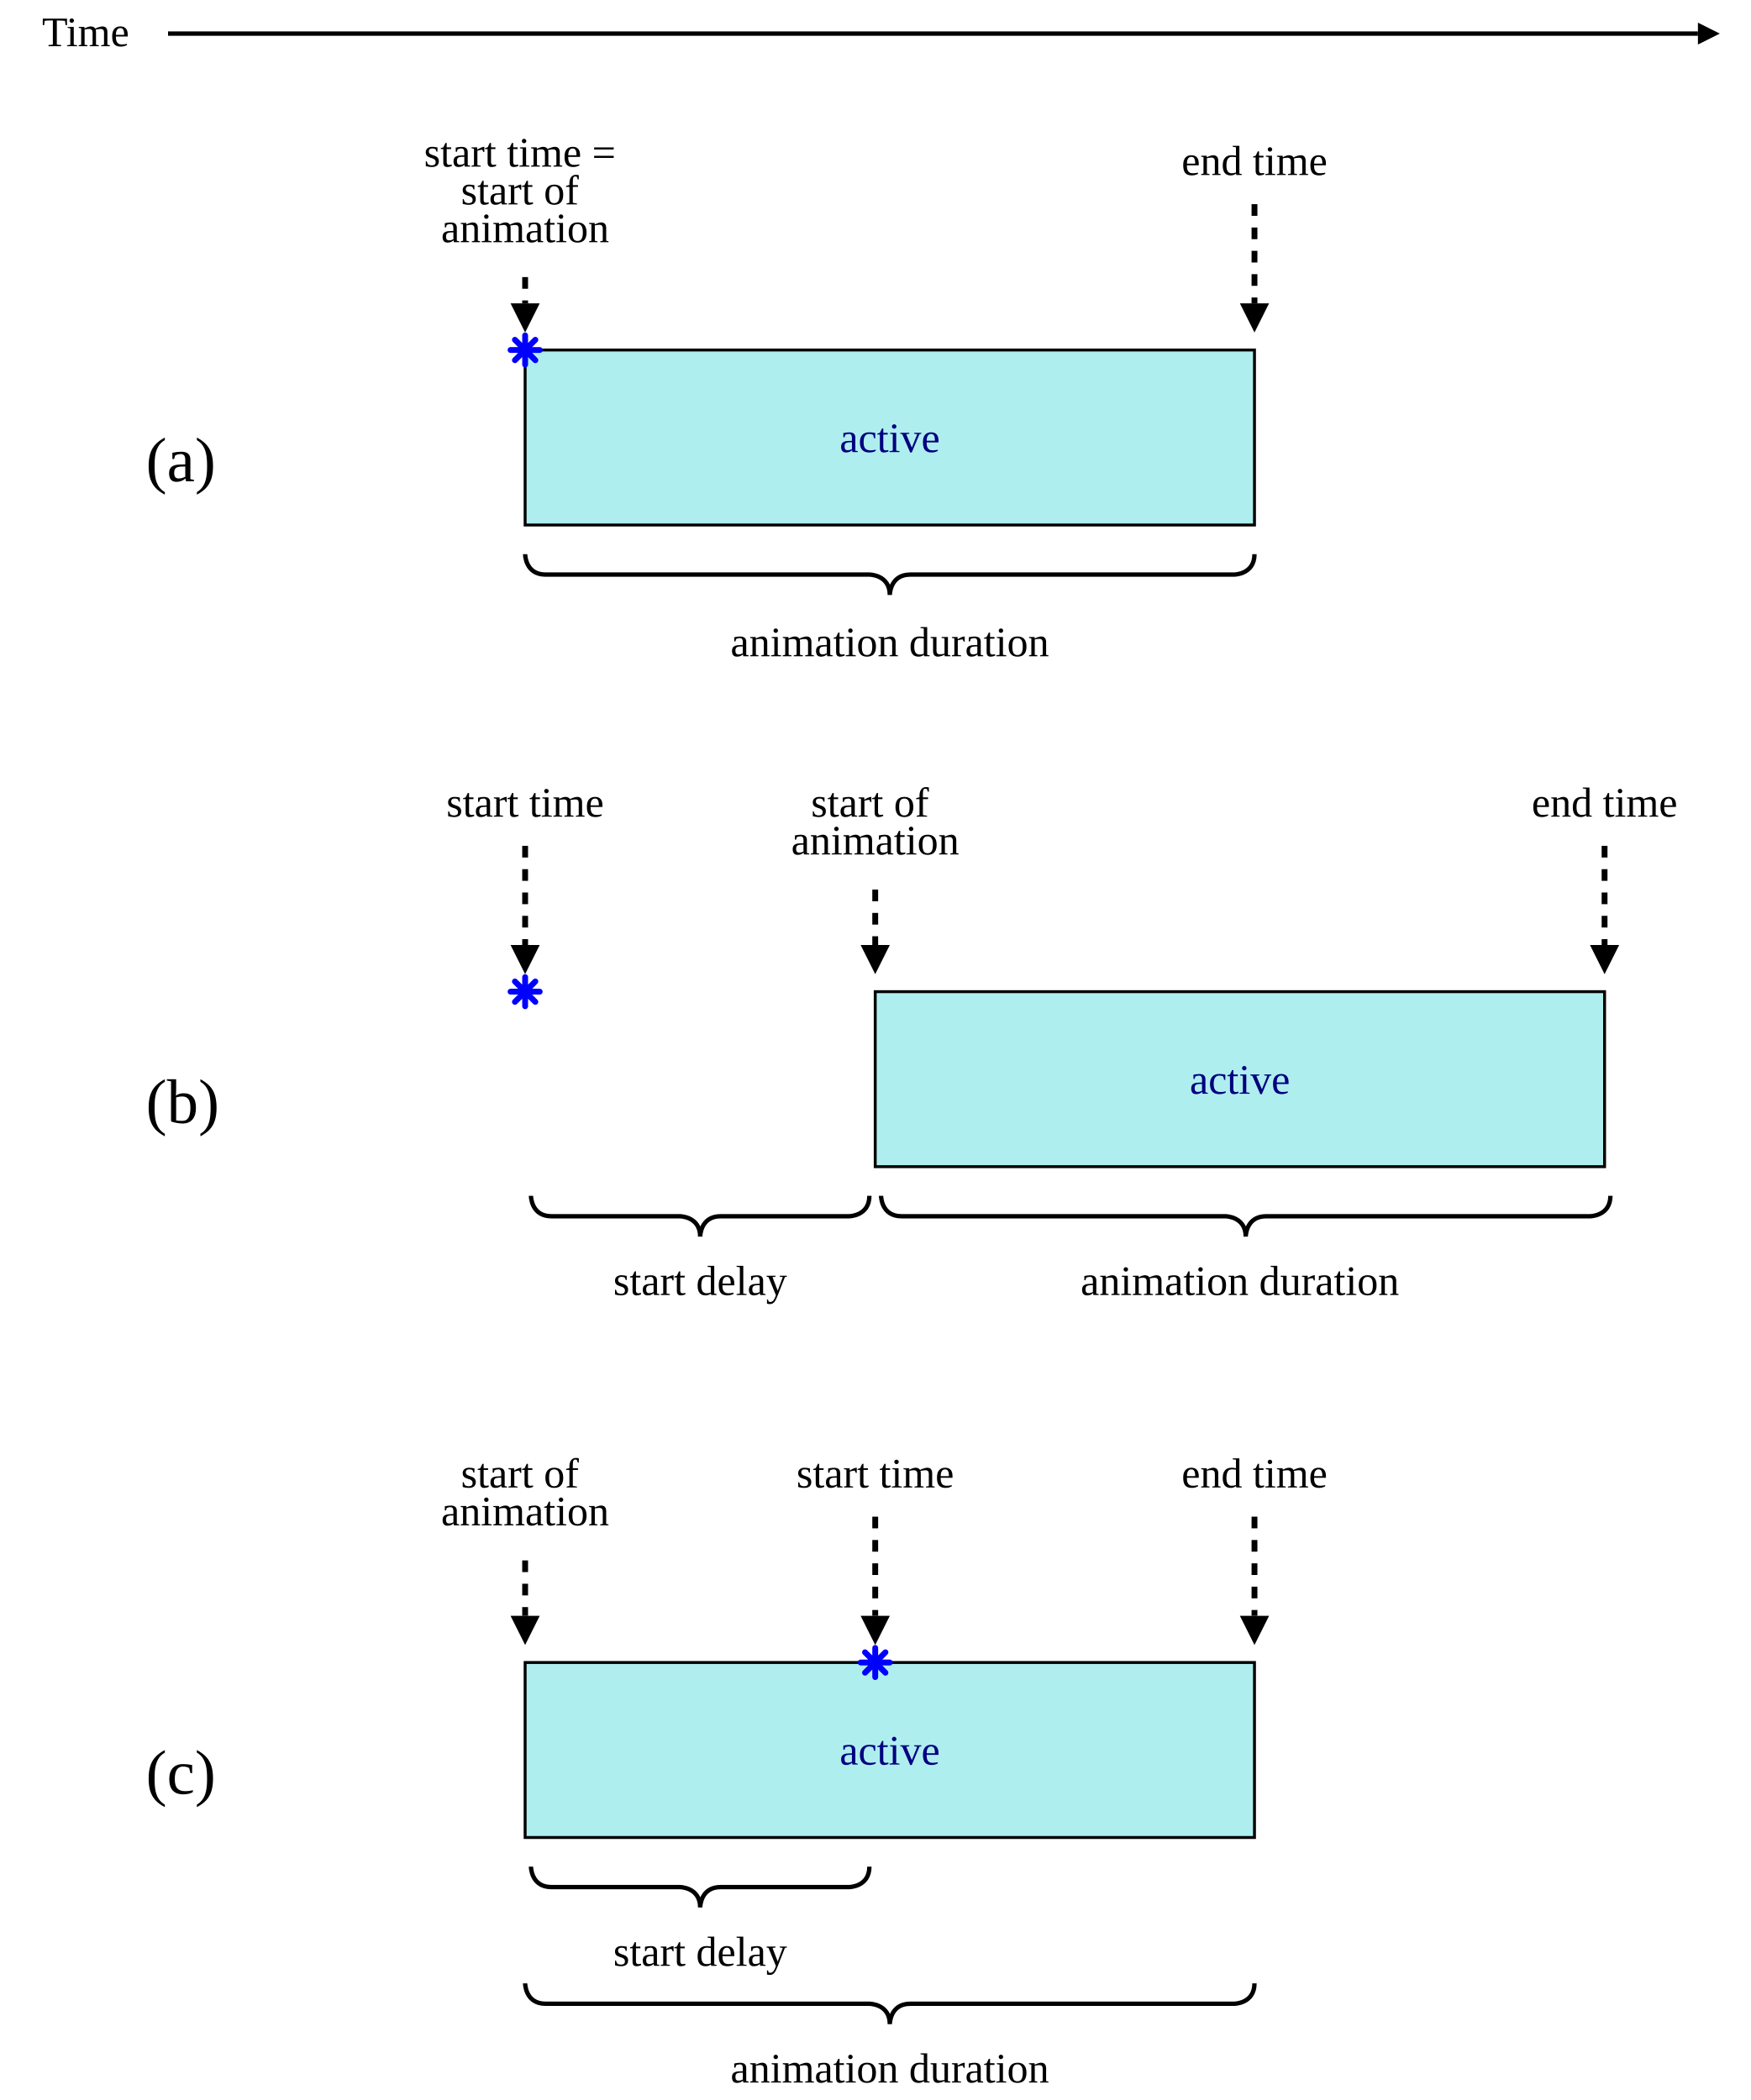
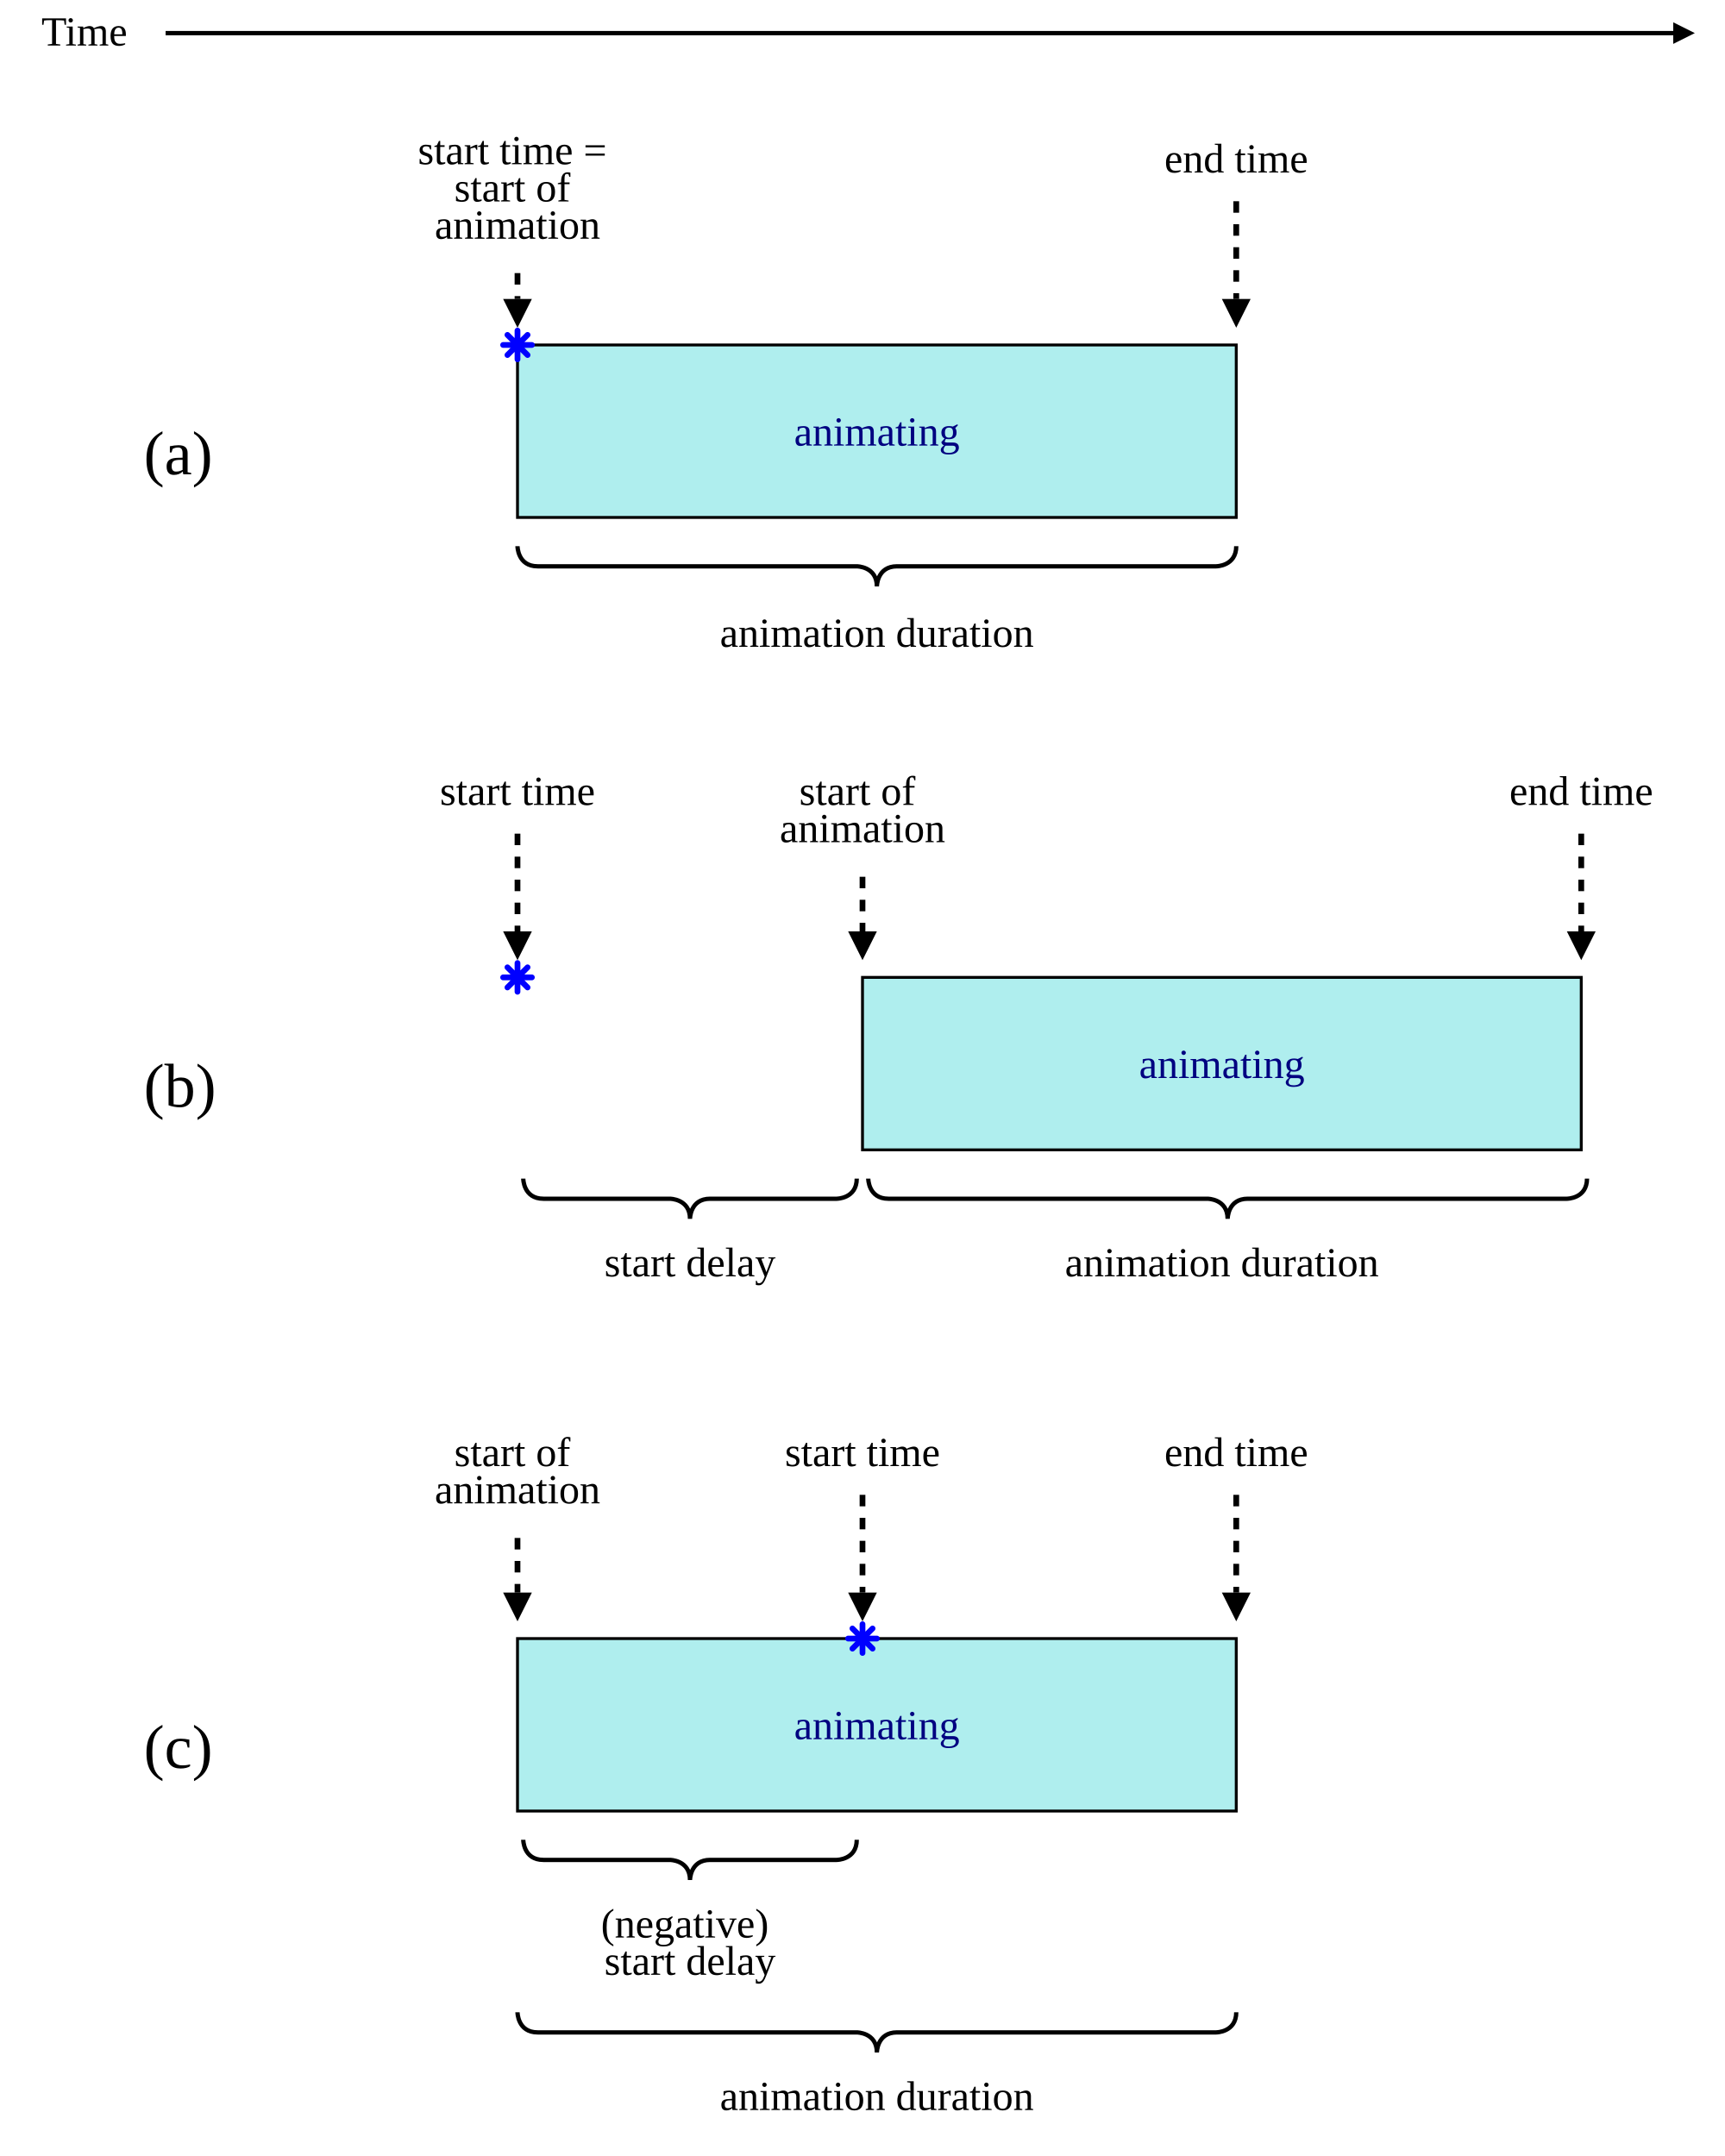
- <svg xmlns="http://www.w3.org/2000/svg" xmlns:xlink="http://www.w3.org/1999/xlink" width="100%" height="100%" viewBox="0 0 600 720">
+ <svg xmlns="http://www.w3.org/2000/svg" xmlns:xlink="http://www.w3.org/1999/xlink" width="100%" height="100%" viewBox="0 0 600 750">
  <defs>
    <style type="text/css">
    svg {
      font-size: 1.2em;
+       font-face: sans-serif;
    }
+ 
+     /*
+      * Line work
+      */
    .arrowLine, .dottedArrow {
      stroke: black;
      stroke-width: 1.5;
      marker-end: url(#arrow);
      fill: none;
    }
    .dottedArrow {
      stroke-dasharray: 4 4;
      stroke-width: 2;
    }
-     .activeSpan  {
-       fill: paleturquoise;
-       stroke: black;
-     }
-     .timeLabel, .regionLabel, .stateLabel {
-       text-anchor: middle;
-     }
-     .stateLabel {
-       fill: navy;
+     .fillArrowHead {
+       fill: black;
+       stroke: none;
    }
    .bracket {
      stroke: black;
      stroke-width: 1.5;
      fill: none;
    }
-     .startTimeStar {
-       stroke: blue;
-       stroke-linecap: round;
-       stroke-width: 2;
-       fill: none;
+ 
+     /*
+      * Animation spans
+      */
+     .animatingSpan  {
+       fill: paleturquoise;
+       stroke: black;
+     }
+ 
+     /*
+      * Text labels
+      */
+     .timeLabel, .regionLabel, .stateLabel {
+       text-anchor: middle;
    }
    .exampleLabel {
      font-size: 1.5em;
    }
+     .stateLabel {
+       fill: navy;
+     }
    </style>
    <marker id="arrow" viewBox="0 -5 10 10" orient="auto" markerWidth="5" markerHeight="5">
-       <path d="M0-5l10 5l-10 5z" />
+       <path d="M0-5l10 5l-10 5z" class="filledArrowHead" />
    </marker>
+     <style type="text/css">
+       .startTimeStar {
+         stroke: blue;
+         stroke-linecap: round;
+         stroke-width: 2;
+         fill: none;
+       }
+     </style>
    <path d="M-3.5-3.5l7 7M3.5-3.5l-7 7M0-5v10M-5 0h10" class="startTimeStar" id="star" />
  </defs>
  <g>
    <text x="1em" y="1.1em">Time</text>
    <line x1="4em" x2="97%" y1="0.8em" y2="0.8em" class="arrowLine" />
  </g>
  <g transform="translate(180 20)">
    <text x="-130" y="145" class="exampleLabel">(a)</text>
    <g transform="translate(0 40)">
      <text class="timeLabel" y="-0.2em">start time =
        <tspan x="0" dy="0.9em">start of</tspan>
        <tspan x="0" dy="0.9em">animation</tspan>
      </text>
      <text x="250" class="timeLabel">end time</text>
    </g>
    <g transform="translate(0 50)">
      <path d="M0 25v9" class="dottedArrow" />
      <path d="M250 0v34" class="dottedArrow" />
    </g>
    <g transform="translate(0 100)">
-       <rect width="250" height="60" class="activeSpan" />
-       <text x="125" y="35" class="stateLabel">active</text>
+       <rect width="250" height="60" class="animatingSpan" />
+       <text x="125" y="35" class="stateLabel">animating</text>
      <use xlink:href="#star" />
    </g>
    <g transform="translate(0 170)">
      <path d="M0 0s0 7 7 7h111s7 0 7 7c0 0 0-7 7-7h111s7 0 7-7" class="bracket" />
      <text x="125" y="35" class="regionLabel">animation duration</text>
    </g>
  </g>
  <g transform="translate(180 240)">
    <text x="-130" y="145" class="exampleLabel">(b)</text>
    <g transform="translate(0 40)">
      <text class="timeLabel">start time</text>
      <text x="120" class="timeLabel">start of
        <tspan x="120" y="0.9em">animation</tspan>
      </text>
      <text x="370" class="timeLabel">end time</text>
    </g>
    <g transform="translate(0 50)">
      <path d="M0 0v34" class="dottedArrow" />
      <path d="M120 15v19" class="dottedArrow" />
      <path d="M370 0v34" class="dottedArrow" />
    </g>
    <g transform="translate(0 100)">
-       <rect x="120" width="250" height="60" class="activeSpan" />
-       <text x="245" y="35" class="stateLabel">active</text>
+       <rect x="120" width="250" height="60" class="animatingSpan" />
+       <text x="245" y="35" class="stateLabel">animating</text>
      <use xlink:href="#star" />
    </g>
    <g transform="translate(0 170)">
      <path d="M2 0s0 7 7 7h44s7 0 7 7c0 0 0-7 7-7h44s7 0 7-7" class="bracket" />
      <path d="M122 0s0 7 7 7h111s7 0 7 7c0 0 0-7 7-7h111s7 0 7-7" class="bracket" />
      <g transform="translate(0 34)">
        <text x="60" class="regionLabel">start delay</text>
        <text x="245" class="regionLabel">animation duration</text>
      </g>
    </g>
  </g>
  <g transform="translate(180 470)">
    <text x="-130" y="145" class="exampleLabel">(c)</text>
    <g transform="translate(0 40)">
      <text x="120" class="timeLabel">start time</text>
      <text class="timeLabel">start of
        <tspan x="0" y="0.9em">animation</tspan>
      </text>
      <text x="250" class="timeLabel">end time</text>
    </g>
    <g transform="translate(0 50)">
      <path d="M120 0v34" class="dottedArrow" />
      <path d="M0 15v19" class="dottedArrow" />
      <path d="M250 0v34" class="dottedArrow" />
    </g>
    <g transform="translate(0 100)">
-       <rect width="250" height="60" class="activeSpan" />
-       <text x="125" y="35" class="stateLabel">active</text>
+       <rect width="250" height="60" class="animatingSpan" />
+       <text x="125" y="35" class="stateLabel">animating</text>
      <use x="120" xlink:href="#star" />
    </g>
    <g transform="translate(0 170)">
      <path d="M2 0s0 7 7 7h44s7 0 7 7c0 0 0-7 7-7h44s7 0 7-7" class="bracket" />
-       <path d="M0 40s0 7 7 7h111s7 0 7 7c0 0 0-7 7-7h111s7 0 7-7" class="bracket" />
+       <path d="M0 60s0 7 7 7h111s7 0 7 7c0 0 0-7 7-7h111s7 0 7-7" class="bracket" />
      <g transform="translate(0 34)">
-         <text x="60" class="regionLabel">start delay</text>
-         <text x="125" y="40" class="regionLabel">animation duration</text>
+         <text x="60" class="regionLabel">(negative)
+           <tspan x="60" dy="0.9em">start delay</tspan>
+         </text>
+         <text x="125" y="60" class="regionLabel">animation duration</text>
      </g>
    </g>
  </g>
</svg>
